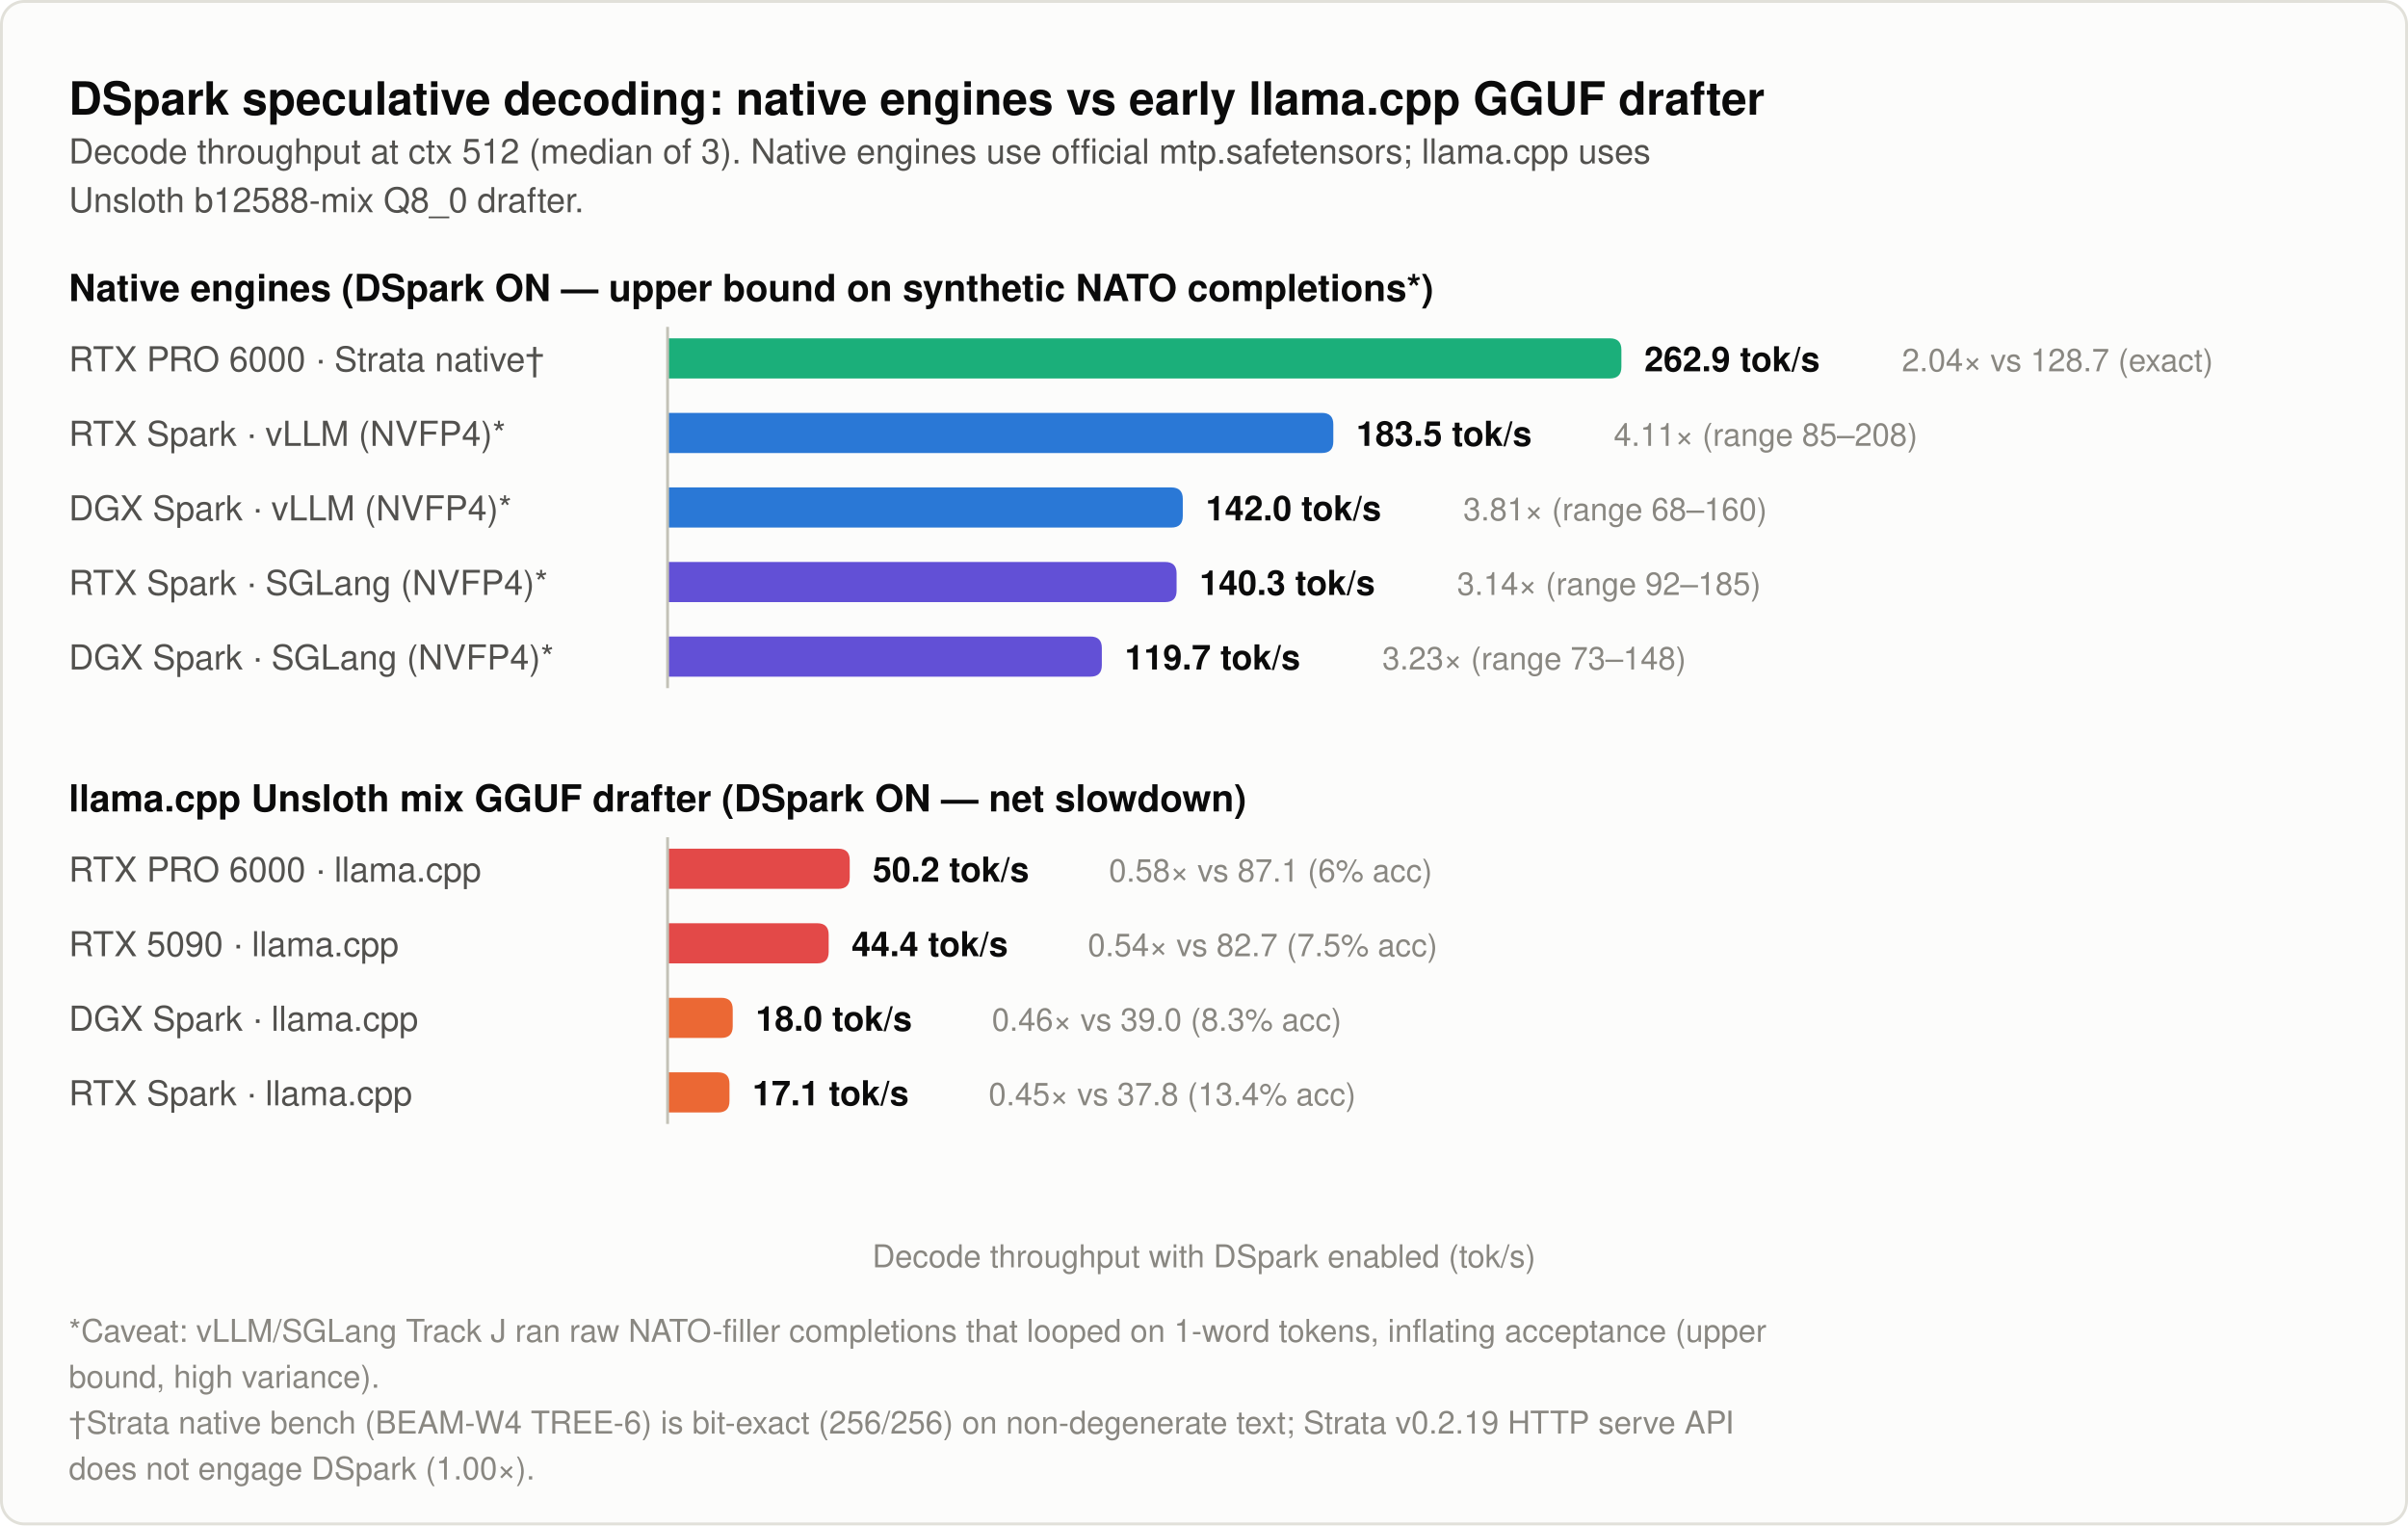
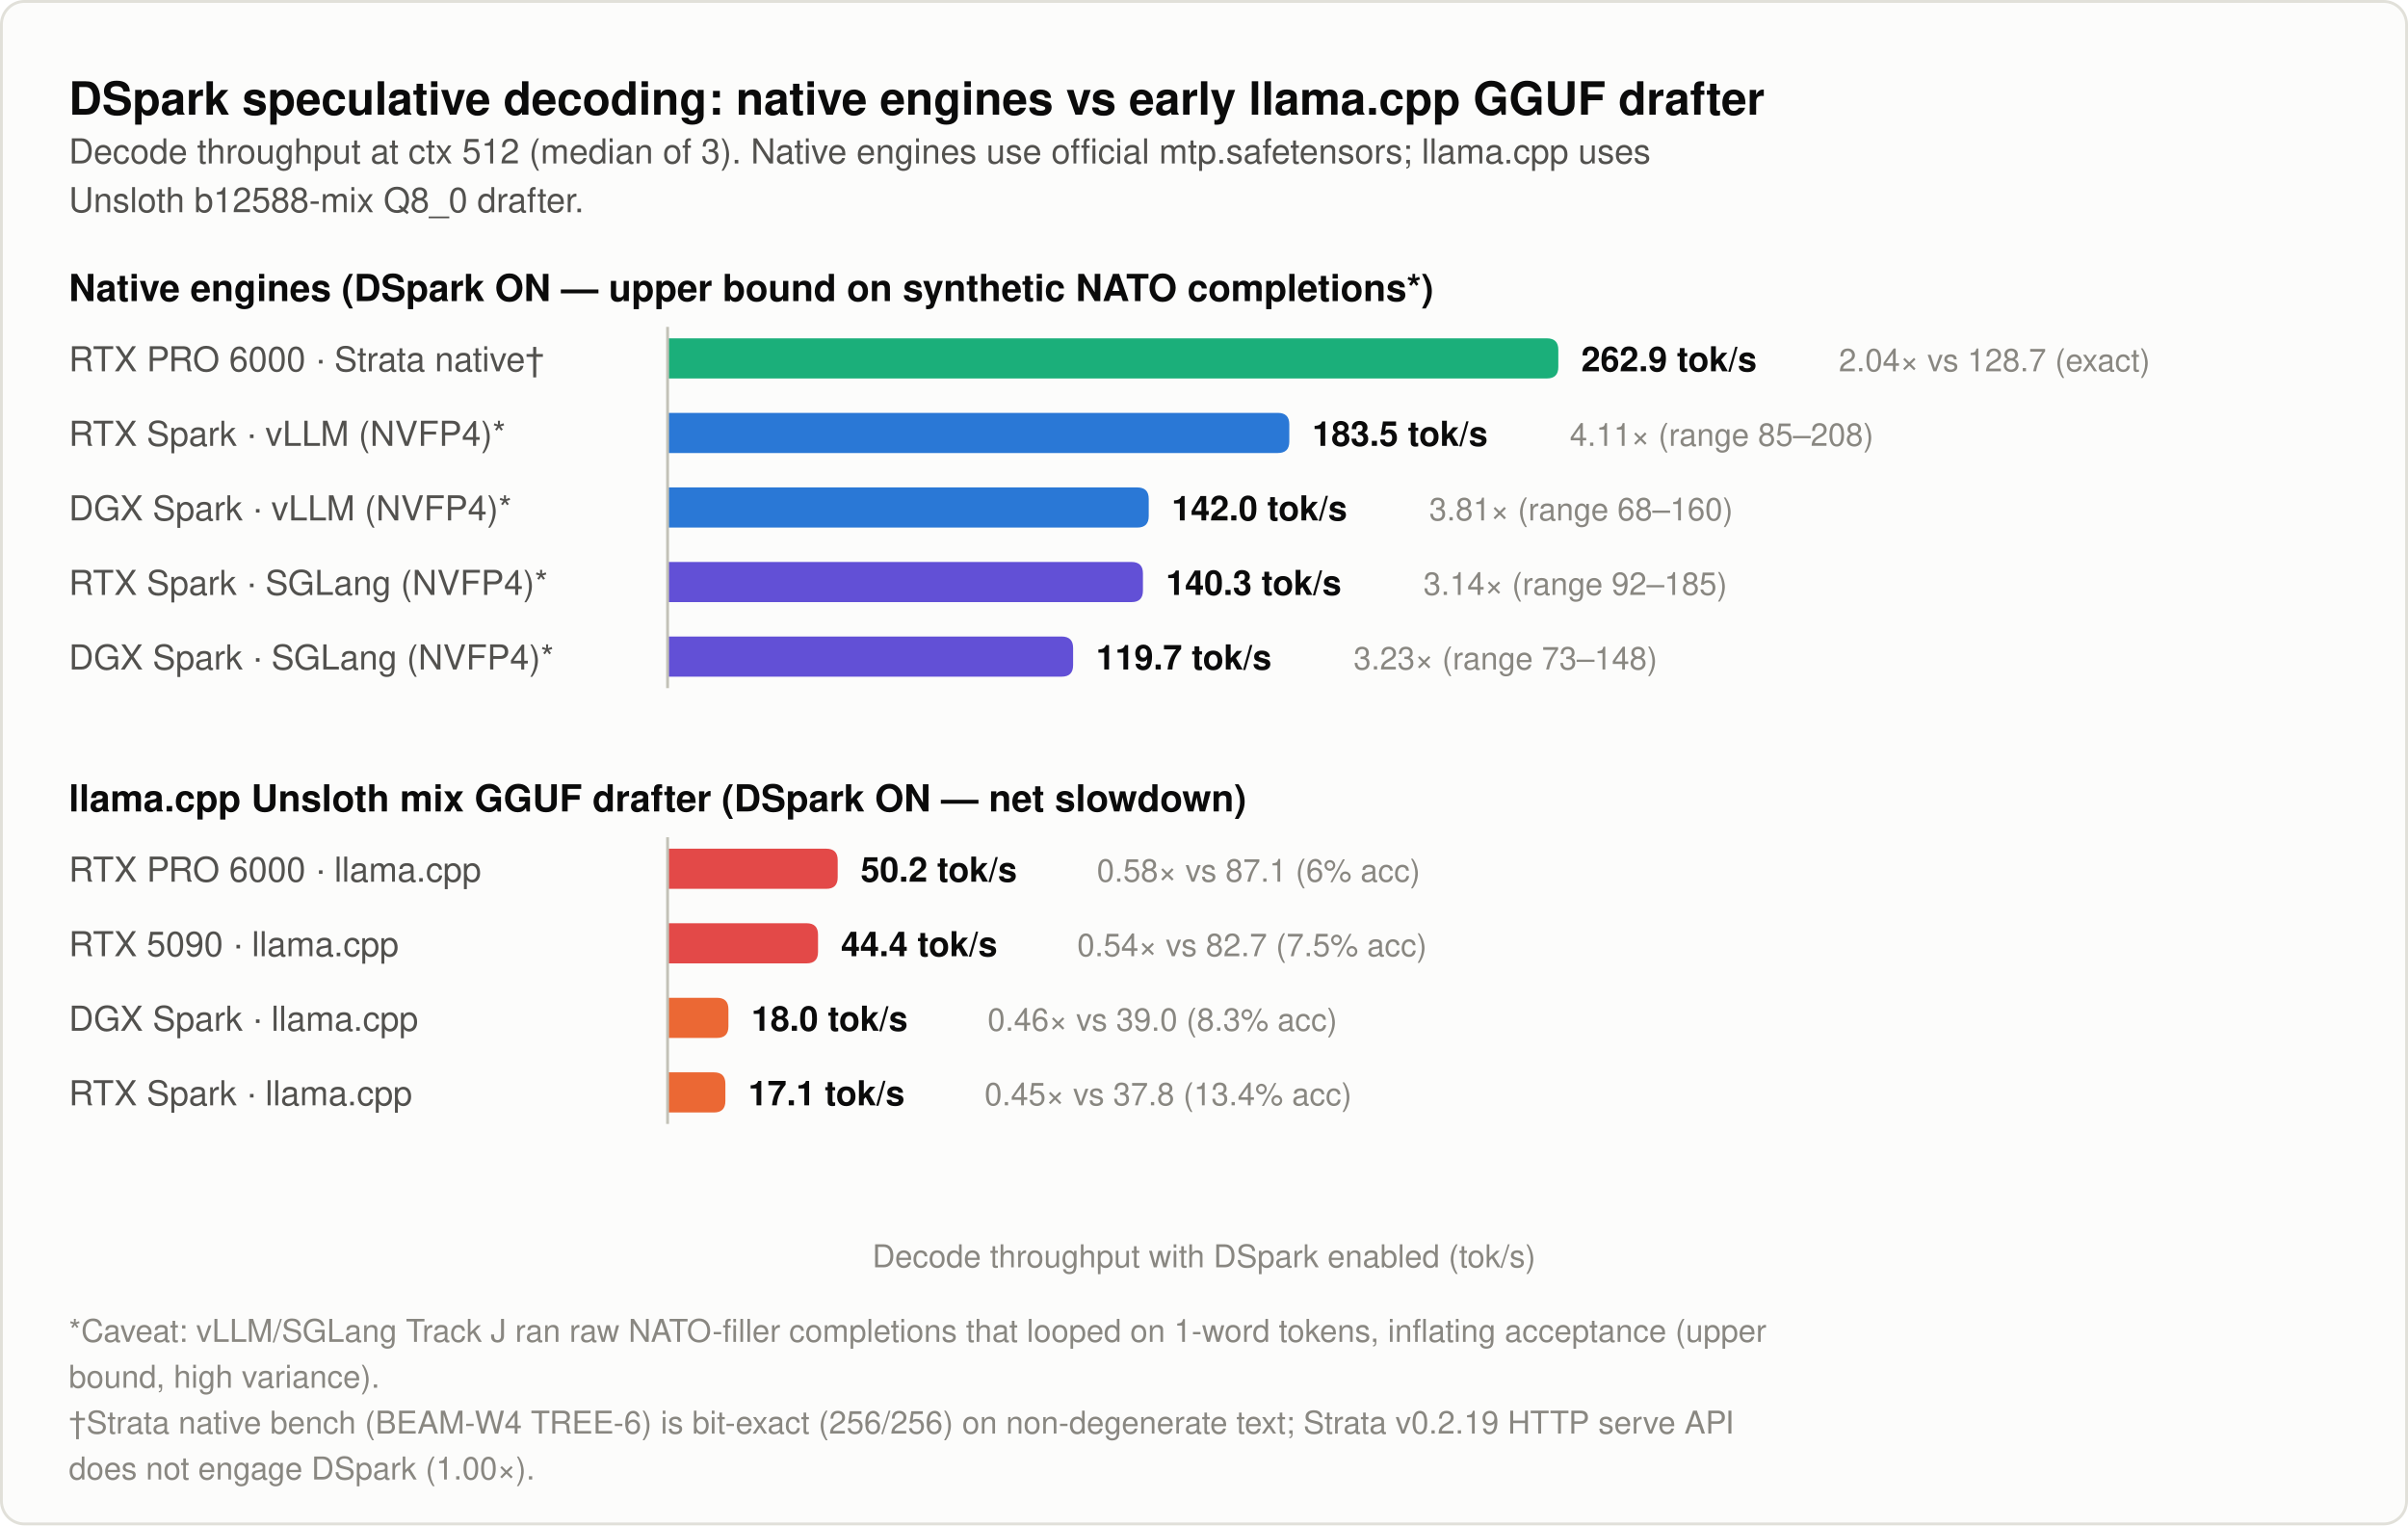
<svg xmlns="http://www.w3.org/2000/svg" width="840" height="532" viewBox="0 0 840 532" role="img" aria-label="DSpark speculative decoding: native engines vs early llama.cpp GGUF drafter Decode throughput at ctx 512 (median of 3). Native engines use official mtp.safetensors; llama.cpp uses Unsloth b12588-mix Q8_0 drafter." font-family="system-ui, -apple-system, 'Segoe UI', Helvetica, Arial, sans-serif" data-x-scale="linear" data-y-scale="linear">
  <rect x="0.5" y="0.5" width="839" height="531" fill="#fcfcfb" rx="8" stroke="#e1e0d9" stroke-width="1" />
  <text x="24" y="40" font-size="16" fill="#0b0b0b" font-weight="600">DSpark speculative decoding: native engines vs early llama.cpp GGUF drafter</text>
  <text x="24" y="57" font-size="12" fill="#52514e">Decode throughput at ctx 512 (median of 3). Native engines use official mtp.safetensors; llama.cpp uses</text>
  <text x="24" y="74" font-size="12" fill="#52514e">Unsloth b12588-mix Q8_0 drafter.</text>
  <text x="24" y="105" font-size="13" fill="#0b0b0b" font-weight="600">Native engines (DSpark ON — upper bound on synthetic NATO completions*)</text>
  <text x="24" y="129.5" font-size="12" fill="#52514e">RTX PRO 6000 · Strata native†</text>
-   <path d="M232.88,118 H561.6 Q565.6,118 565.6,122 V128 Q565.6,132 561.6,132 H232.88 Z" fill="#1baf7a" />
-   <text x="573.6" y="129.5" font-size="12" fill="#0b0b0b" font-weight="600">262.9 tok/s</text>
-   <text x="663.44" y="129.5" font-size="11" fill="#898781">2.04× vs 128.7 (exact)</text>
+   <path d="M232.88,118 H539.6 Q543.6,118 543.6,122 V128 Q543.6,132 539.6,132 H232.88 Z" fill="#1baf7a" />
+   <text x="551.6" y="129.5" font-size="12" fill="#0b0b0b" font-weight="600">262.9 tok/s</text>
+   <text x="641.44" y="129.5" font-size="11" fill="#898781">2.04× vs 128.7 (exact)</text>
  <text x="24" y="155.5" font-size="12" fill="#52514e">RTX Spark · vLLM (NVFP4)*</text>
-   <path d="M232.88,144 H461.11 Q465.11,144 465.11,148 V154 Q465.11,158 461.11,158 H232.88 Z" fill="#2a78d6" />
-   <text x="473.11" y="155.5" font-size="12" fill="#0b0b0b" font-weight="600">183.5 tok/s</text>
-   <text x="562.95" y="155.5" font-size="11" fill="#898781">4.11× (range 85–208)</text>
+   <path d="M232.88,144 H445.76 Q449.76,144 449.76,148 V154 Q449.76,158 445.76,158 H232.88 Z" fill="#2a78d6" />
+   <text x="457.76" y="155.5" font-size="12" fill="#0b0b0b" font-weight="600">183.5 tok/s</text>
+   <text x="547.6" y="155.5" font-size="11" fill="#898781">4.11× (range 85–208)</text>
  <text x="24" y="181.5" font-size="12" fill="#52514e">DGX Spark · vLLM (NVFP4)*</text>
-   <path d="M232.88,170 H408.6 Q412.6,170 412.6,174 V180 Q412.6,184 408.6,184 H232.88 Z" fill="#2a78d6" />
-   <text x="420.6" y="181.5" font-size="12" fill="#0b0b0b" font-weight="600">142.0 tok/s</text>
-   <text x="510.44" y="181.5" font-size="11" fill="#898781">3.81× (range 68–160)</text>
+   <path d="M232.88,170 H396.72 Q400.72,170 400.72,174 V180 Q400.72,184 396.72,184 H232.88 Z" fill="#2a78d6" />
+   <text x="408.72" y="181.5" font-size="12" fill="#0b0b0b" font-weight="600">142.0 tok/s</text>
+   <text x="498.56" y="181.5" font-size="11" fill="#898781">3.81× (range 68–160)</text>
  <text x="24" y="207.5" font-size="12" fill="#52514e">RTX Spark · SGLang (NVFP4)*</text>
-   <path d="M232.88,196 H406.44 Q410.44,196 410.44,200 V206 Q410.44,210 406.44,210 H232.88 Z" fill="#6250d6" />
-   <text x="418.44" y="207.5" font-size="12" fill="#0b0b0b" font-weight="600">140.3 tok/s</text>
-   <text x="508.28" y="207.5" font-size="11" fill="#898781">3.14× (range 92–185)</text>
+   <path d="M232.88,196 H394.7 Q398.7,196 398.7,200 V206 Q398.7,210 394.7,210 H232.88 Z" fill="#6250d6" />
+   <text x="406.7" y="207.5" font-size="12" fill="#0b0b0b" font-weight="600">140.3 tok/s</text>
+   <text x="496.54" y="207.5" font-size="11" fill="#898781">3.14× (range 92–185)</text>
  <text x="24" y="233.5" font-size="12" fill="#52514e">DGX Spark · SGLang (NVFP4)*</text>
-   <path d="M232.88,222 H380.36 Q384.36,222 384.36,226 V232 Q384.36,236 380.36,236 H232.88 Z" fill="#6250d6" />
-   <text x="392.36" y="233.5" font-size="12" fill="#0b0b0b" font-weight="600">119.7 tok/s</text>
-   <text x="482.2" y="233.5" font-size="11" fill="#898781">3.23× (range 73–148)</text>
+   <path d="M232.88,222 H370.34 Q374.34,222 374.34,226 V232 Q374.34,236 370.34,236 H232.88 Z" fill="#6250d6" />
+   <text x="382.34" y="233.5" font-size="12" fill="#0b0b0b" font-weight="600">119.7 tok/s</text>
+   <text x="472.18" y="233.5" font-size="11" fill="#898781">3.23× (range 73–148)</text>
  <line x1="232.88" y1="114" x2="232.88" y2="240" stroke="#c3c2b7" stroke-width="1" />
  <text x="24" y="283" font-size="13" fill="#0b0b0b" font-weight="600">llama.cpp Unsloth mix GGUF drafter (DSpark ON — net slowdown)</text>
  <text x="24" y="307.5" font-size="12" fill="#52514e">RTX PRO 6000 · llama.cpp</text>
-   <path d="M232.88,296 H292.42 Q296.42,296 296.42,300 V306 Q296.42,310 292.42,310 H232.88 Z" fill="#e34948" />
-   <text x="304.42" y="307.5" font-size="12" fill="#0b0b0b" font-weight="600">50.2 tok/s</text>
-   <text x="386.82" y="307.5" font-size="11" fill="#898781">0.58× vs 87.1 (6% acc)</text>
+   <path d="M232.88,296 H288.22 Q292.22,296 292.22,300 V306 Q292.22,310 288.22,310 H232.88 Z" fill="#e34948" />
+   <text x="300.22" y="307.5" font-size="12" fill="#0b0b0b" font-weight="600">50.2 tok/s</text>
+   <text x="382.62" y="307.5" font-size="11" fill="#898781">0.58× vs 87.1 (6% acc)</text>
  <text x="24" y="333.5" font-size="12" fill="#52514e">RTX 5090 · llama.cpp</text>
-   <path d="M232.88,322 H285.07 Q289.07,322 289.07,326 V332 Q289.07,336 285.07,336 H232.88 Z" fill="#e34948" />
-   <text x="297.07" y="333.5" font-size="12" fill="#0b0b0b" font-weight="600">44.4 tok/s</text>
-   <text x="379.47" y="333.5" font-size="11" fill="#898781">0.54× vs 82.7 (7.5% acc)</text>
+   <path d="M232.88,322 H281.36 Q285.36,322 285.36,326 V332 Q285.36,336 281.36,336 H232.88 Z" fill="#e34948" />
+   <text x="293.36" y="333.5" font-size="12" fill="#0b0b0b" font-weight="600">44.4 tok/s</text>
+   <text x="375.76" y="333.5" font-size="11" fill="#898781">0.54× vs 82.7 (7.5% acc)</text>
  <text x="24" y="359.5" font-size="12" fill="#52514e">DGX Spark · llama.cpp</text>
-   <path d="M232.88,348 H251.6 Q255.6,348 255.6,352 V358 Q255.6,362 251.6,362 H232.88 Z" fill="#eb6834" />
-   <text x="263.6" y="359.5" font-size="12" fill="#0b0b0b" font-weight="600">18.0 tok/s</text>
-   <text x="346" y="359.5" font-size="11" fill="#898781">0.46× vs 39.0 (8.3% acc)</text>
+   <path d="M232.88,348 H250.1 Q254.1,348 254.1,352 V358 Q254.1,362 250.1,362 H232.88 Z" fill="#eb6834" />
+   <text x="262.1" y="359.5" font-size="12" fill="#0b0b0b" font-weight="600">18.0 tok/s</text>
+   <text x="344.5" y="359.5" font-size="11" fill="#898781">0.46× vs 39.0 (8.3% acc)</text>
  <text x="24" y="385.5" font-size="12" fill="#52514e">RTX Spark · llama.cpp</text>
-   <path d="M232.88,374 H250.47 Q254.47,374 254.47,378 V384 Q254.47,388 250.47,388 H232.88 Z" fill="#eb6834" />
-   <text x="262.47" y="385.5" font-size="12" fill="#0b0b0b" font-weight="600">17.1 tok/s</text>
-   <text x="344.87" y="385.5" font-size="11" fill="#898781">0.45× vs 37.8 (13.4% acc)</text>
+   <path d="M232.88,374 H249.04 Q253.04,374 253.04,378 V384 Q253.04,388 249.04,388 H232.88 Z" fill="#eb6834" />
+   <text x="261.04" y="385.5" font-size="12" fill="#0b0b0b" font-weight="600">17.1 tok/s</text>
+   <text x="343.44" y="385.5" font-size="11" fill="#898781">0.45× vs 37.8 (13.4% acc)</text>
  <line x1="232.88" y1="292" x2="232.88" y2="392" stroke="#c3c2b7" stroke-width="1" />
  <text x="420" y="442" font-size="11" fill="#898781" text-anchor="middle">Decode throughput with DSpark enabled (tok/s)</text>
  <text x="24" y="468" font-size="11" fill="#898781">*Caveat: vLLM/SGLang Track J ran raw NATO-filler completions that looped on 1-word tokens, inflating acceptance (upper</text>
  <text x="24" y="484" font-size="11" fill="#898781">bound, high variance).</text>
  <text x="24" y="500" font-size="11" fill="#898781">†Strata native bench (BEAM-W4 TREE-6) is bit-exact (256/256) on non-degenerate text; Strata v0.2.19 HTTP serve API</text>
  <text x="24" y="516" font-size="11" fill="#898781">does not engage DSpark (1.00×).</text>
</svg>
